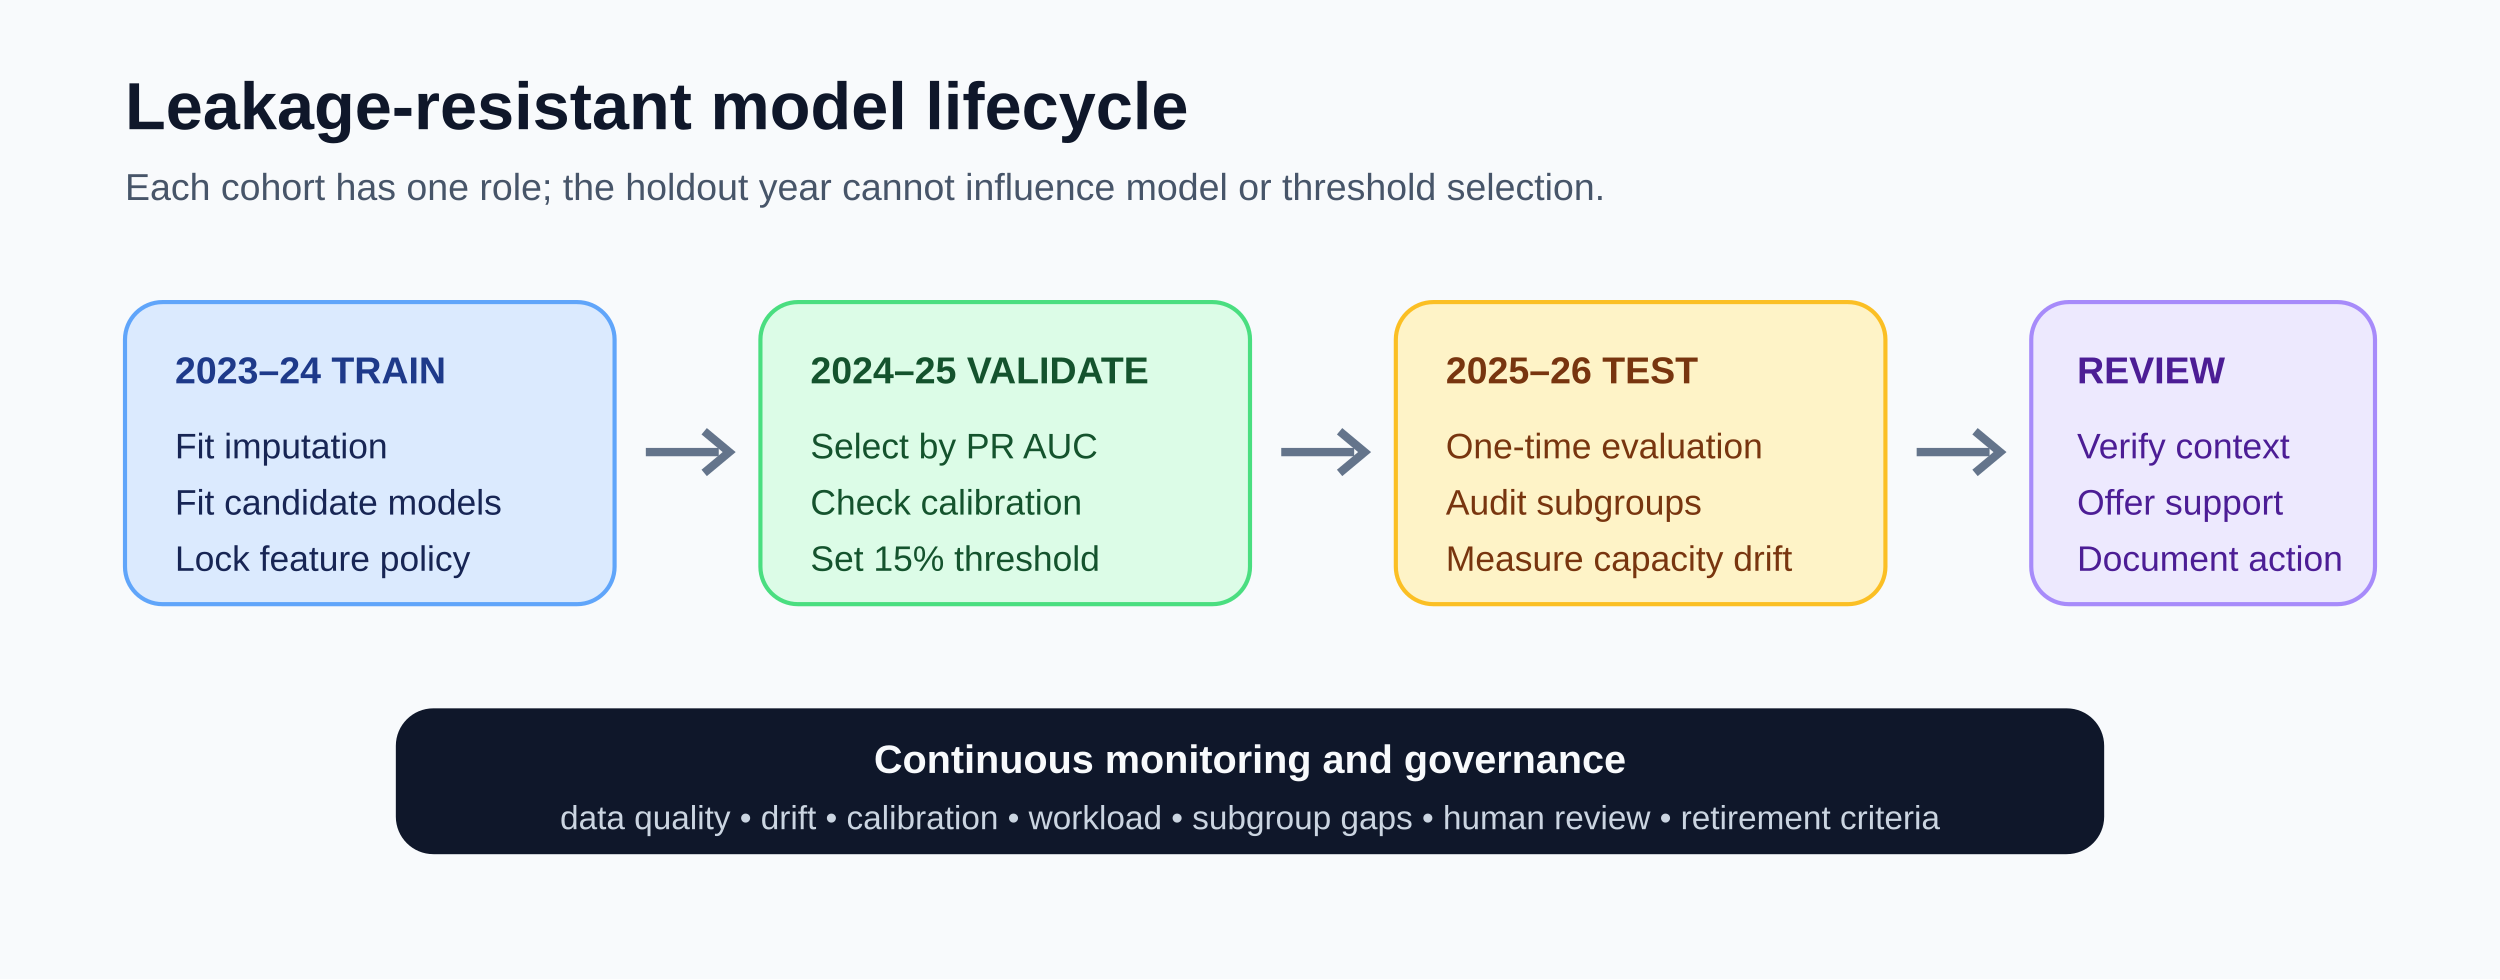
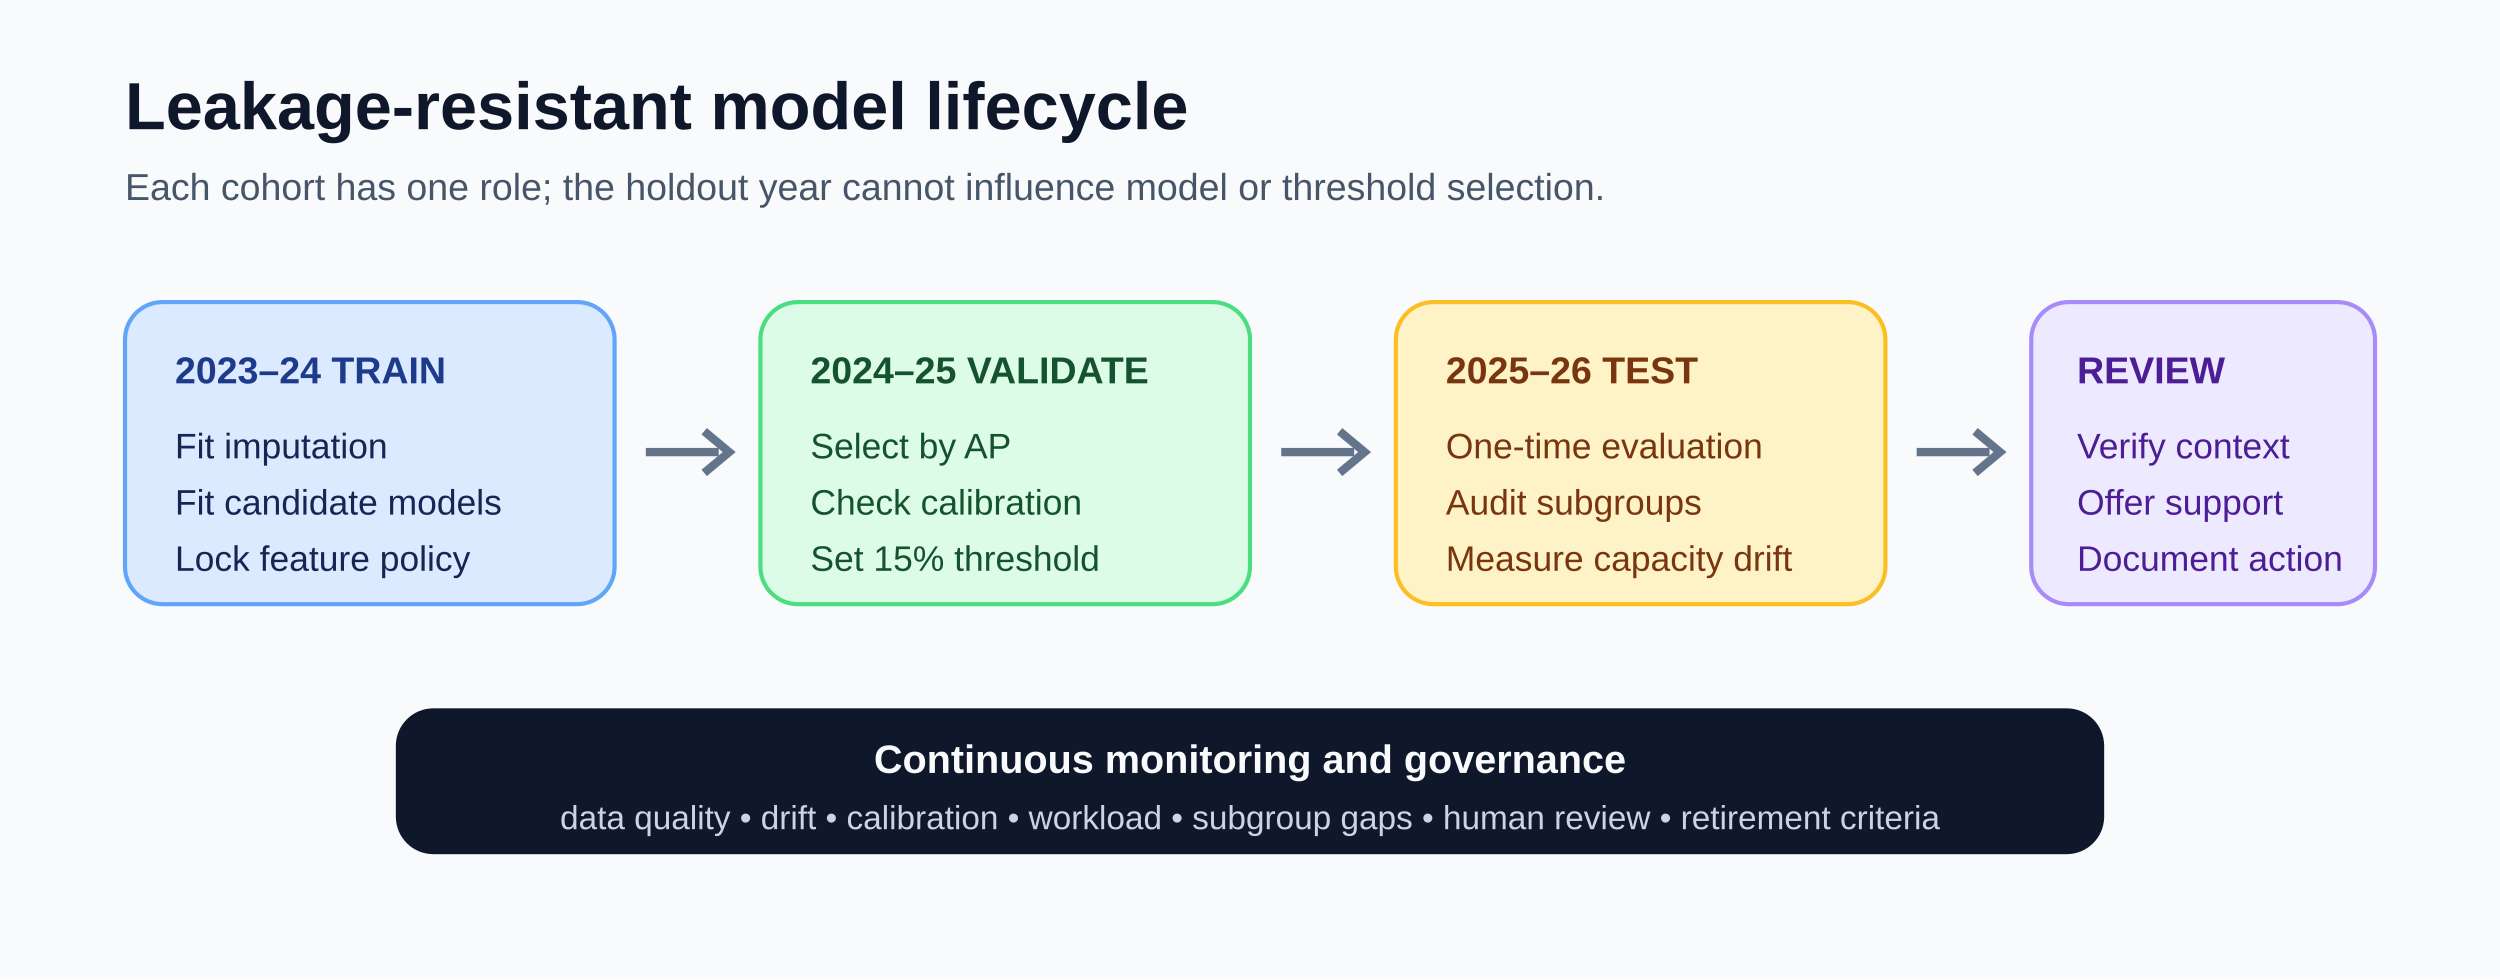
<svg xmlns="http://www.w3.org/2000/svg" width="1200" height="470" viewBox="0 0 1200 470" role="img" aria-labelledby="title desc">
  <rect width="1200" height="470" fill="#f8fafc" />
  <text x="60" y="62" fill="#0f172a" font-family="Arial, sans-serif" font-size="32" font-weight="700">Leakage-resistant model lifecycle</text>
  <text x="60" y="96" fill="#475569" font-family="Arial, sans-serif" font-size="18">Each cohort has one role; the holdout year cannot influence model or threshold selection.</text>
  <g font-family="Arial, sans-serif">
    <rect x="60" y="145" width="235" height="145" rx="18" fill="#dbeafe" stroke="#60a5fa" stroke-width="2" />
    <text x="84" y="184" fill="#1e3a8a" font-size="18" font-weight="700">2023–24 TRAIN</text>
    <text x="84" y="220" fill="#172554" font-size="17">Fit imputation</text>
    <text x="84" y="247" fill="#172554" font-size="17">Fit candidate models</text>
    <text x="84" y="274" fill="#172554" font-size="17">Lock feature policy</text>
    <path d="M310 217 H345" stroke="#64748b" stroke-width="4" />
    <path d="M338 207 L350 217 L338 227" fill="none" stroke="#64748b" stroke-width="4" />
    <rect x="365" y="145" width="235" height="145" rx="18" fill="#dcfce7" stroke="#4ade80" stroke-width="2" />
    <text x="389" y="184" fill="#14532d" font-size="18" font-weight="700">2024–25 VALIDATE</text>
-     <text x="389" y="220" fill="#14532d" font-size="17">Select by PR AUC</text>
+     <text x="389" y="220" fill="#14532d" font-size="17">Select by AP</text>
    <text x="389" y="247" fill="#14532d" font-size="17">Check calibration</text>
    <text x="389" y="274" fill="#14532d" font-size="17">Set 15% threshold</text>
    <path d="M615 217 H650" stroke="#64748b" stroke-width="4" />
    <path d="M643 207 L655 217 L643 227" fill="none" stroke="#64748b" stroke-width="4" />
    <rect x="670" y="145" width="235" height="145" rx="18" fill="#fef3c7" stroke="#fbbf24" stroke-width="2" />
    <text x="694" y="184" fill="#78350f" font-size="18" font-weight="700">2025–26 TEST</text>
    <text x="694" y="220" fill="#78350f" font-size="17">One-time evaluation</text>
    <text x="694" y="247" fill="#78350f" font-size="17">Audit subgroups</text>
    <text x="694" y="274" fill="#78350f" font-size="17">Measure capacity drift</text>
    <path d="M920 217 H955" stroke="#64748b" stroke-width="4" />
    <path d="M948 207 L960 217 L948 227" fill="none" stroke="#64748b" stroke-width="4" />
    <rect x="975" y="145" width="165" height="145" rx="18" fill="#ede9fe" stroke="#a78bfa" stroke-width="2" />
    <text x="997" y="184" fill="#4c1d95" font-size="18" font-weight="700">REVIEW</text>
    <text x="997" y="220" fill="#4c1d95" font-size="17">Verify context</text>
    <text x="997" y="247" fill="#4c1d95" font-size="17">Offer support</text>
    <text x="997" y="274" fill="#4c1d95" font-size="17">Document action</text>
  </g>
  <rect x="190" y="340" width="820" height="70" rx="18" fill="#0f172a" />
  <text x="600" y="371" text-anchor="middle" fill="#f8fafc" font-family="Arial, sans-serif" font-size="19" font-weight="700">Continuous monitoring and governance</text>
  <text x="600" y="398" text-anchor="middle" fill="#cbd5e1" font-family="Arial, sans-serif" font-size="16">data quality • drift • calibration • workload • subgroup gaps • human review • retirement criteria</text>
</svg>
